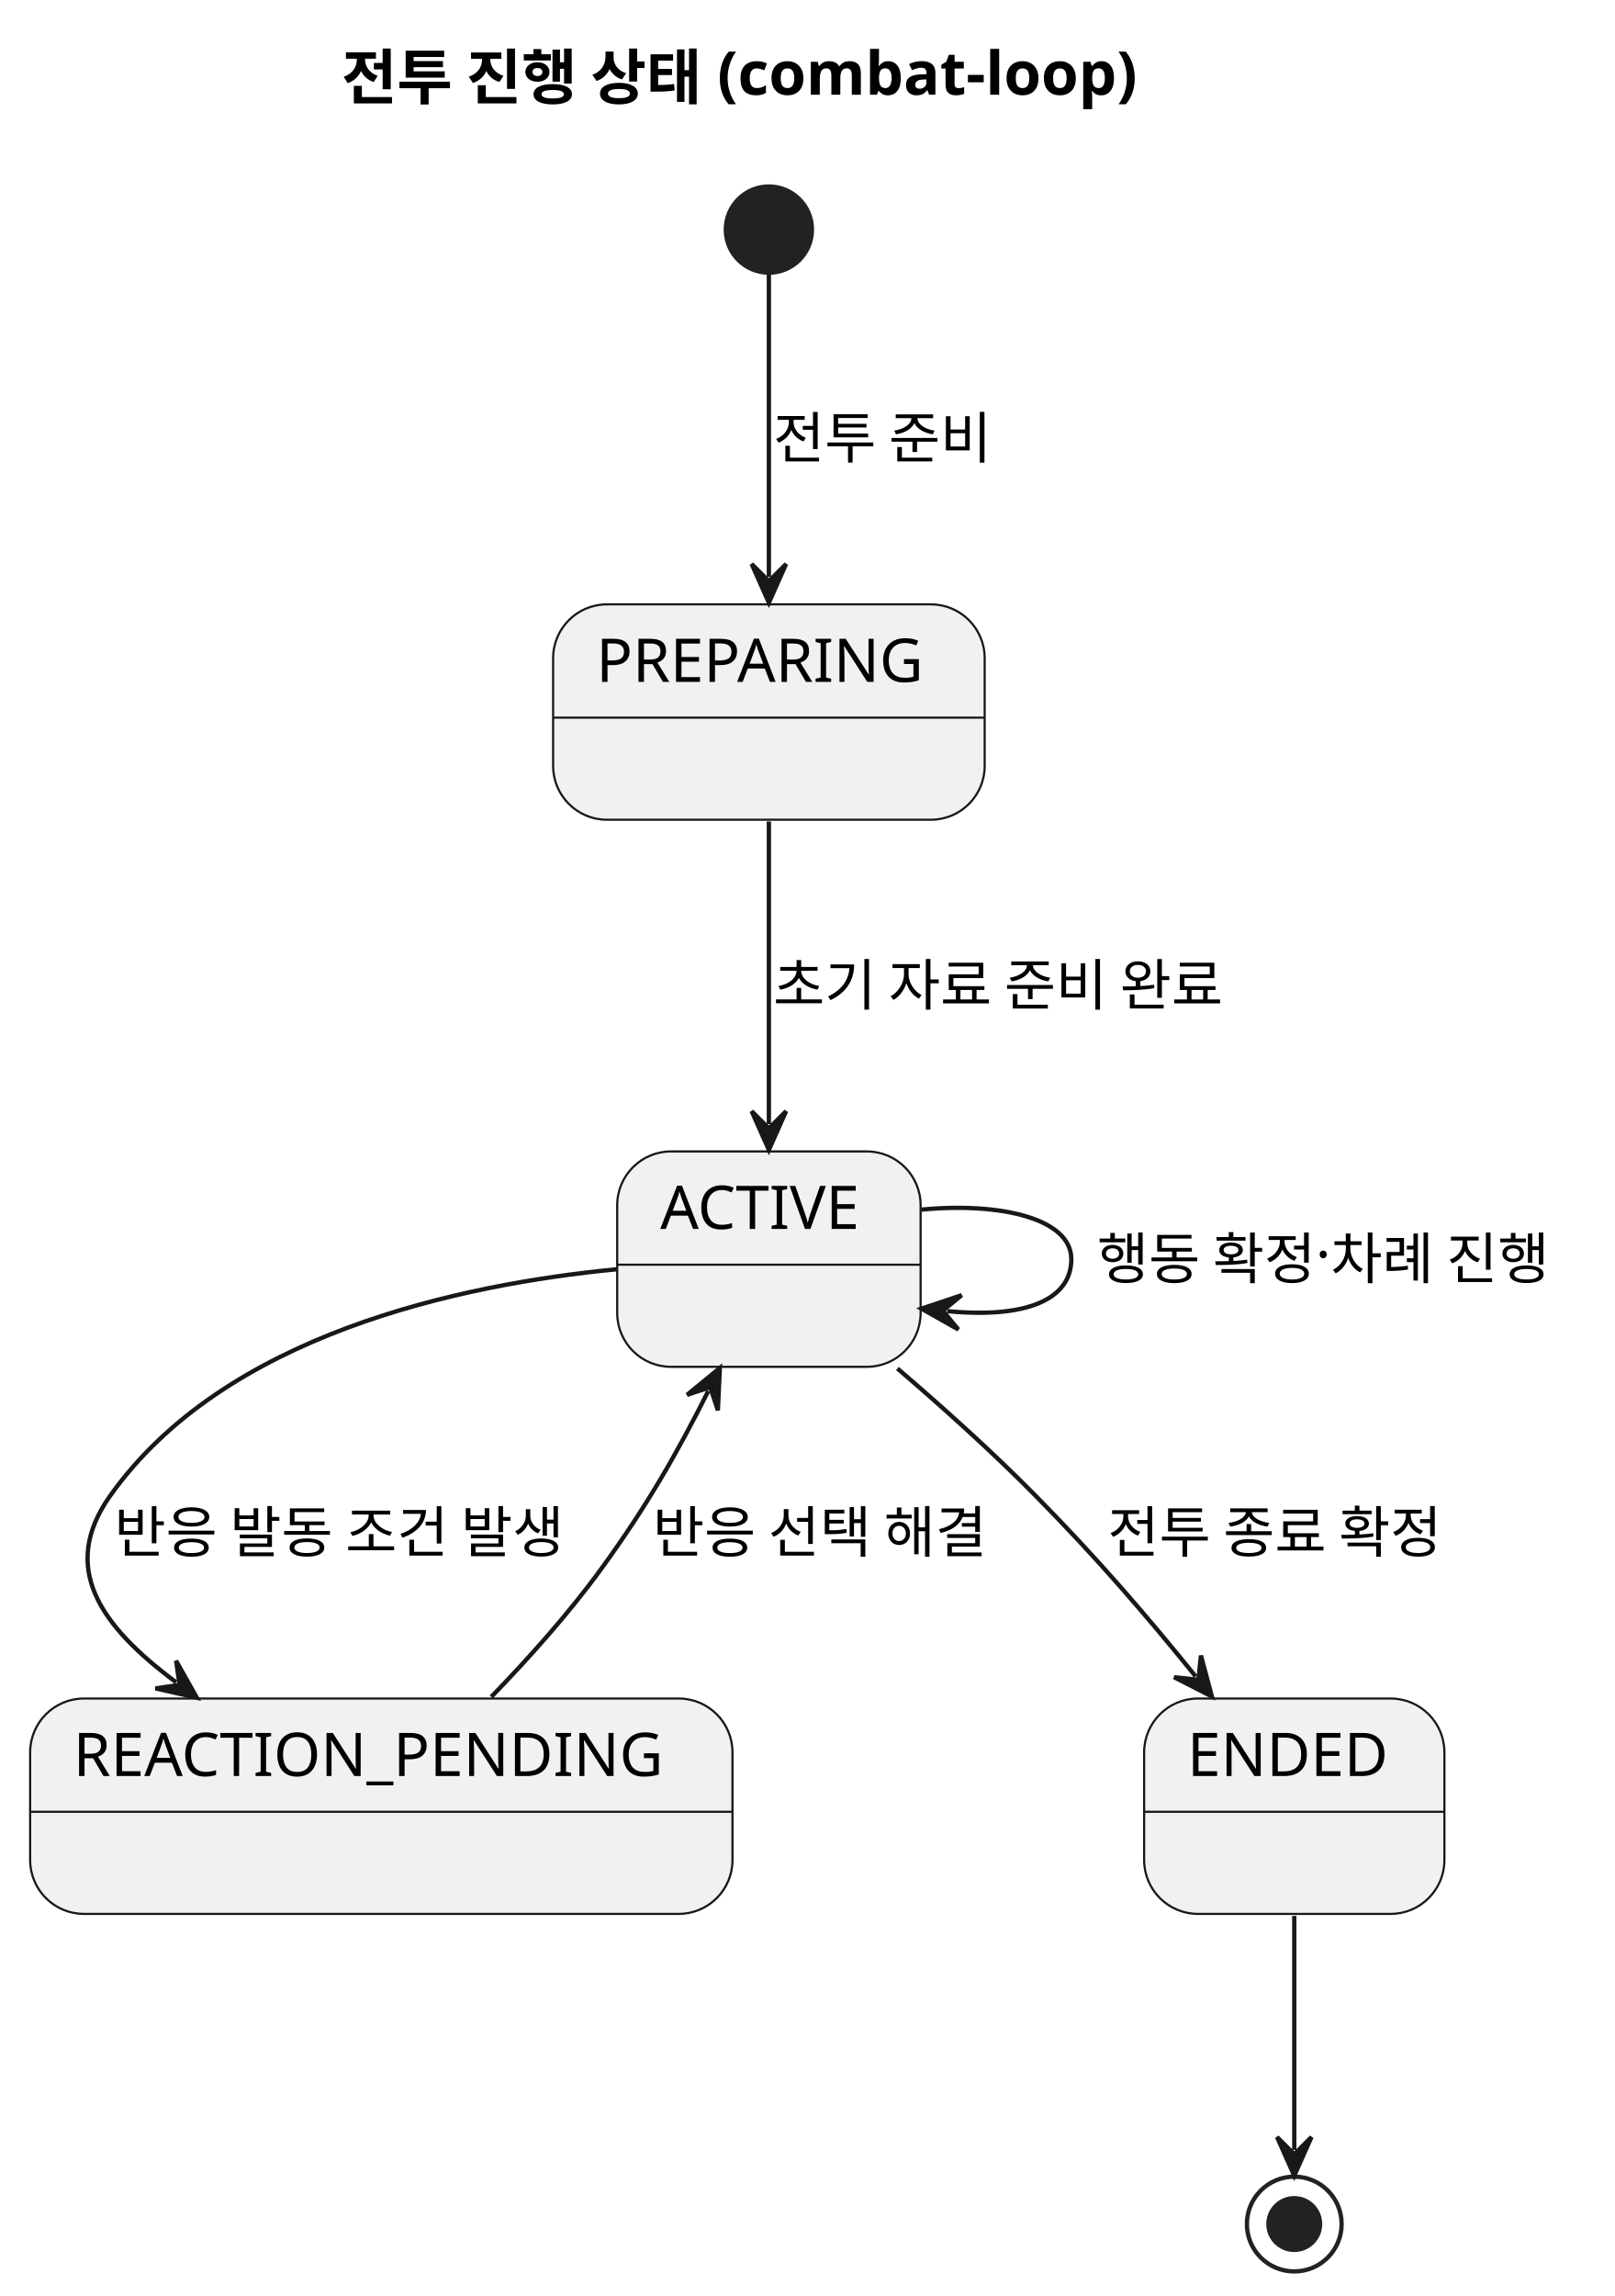
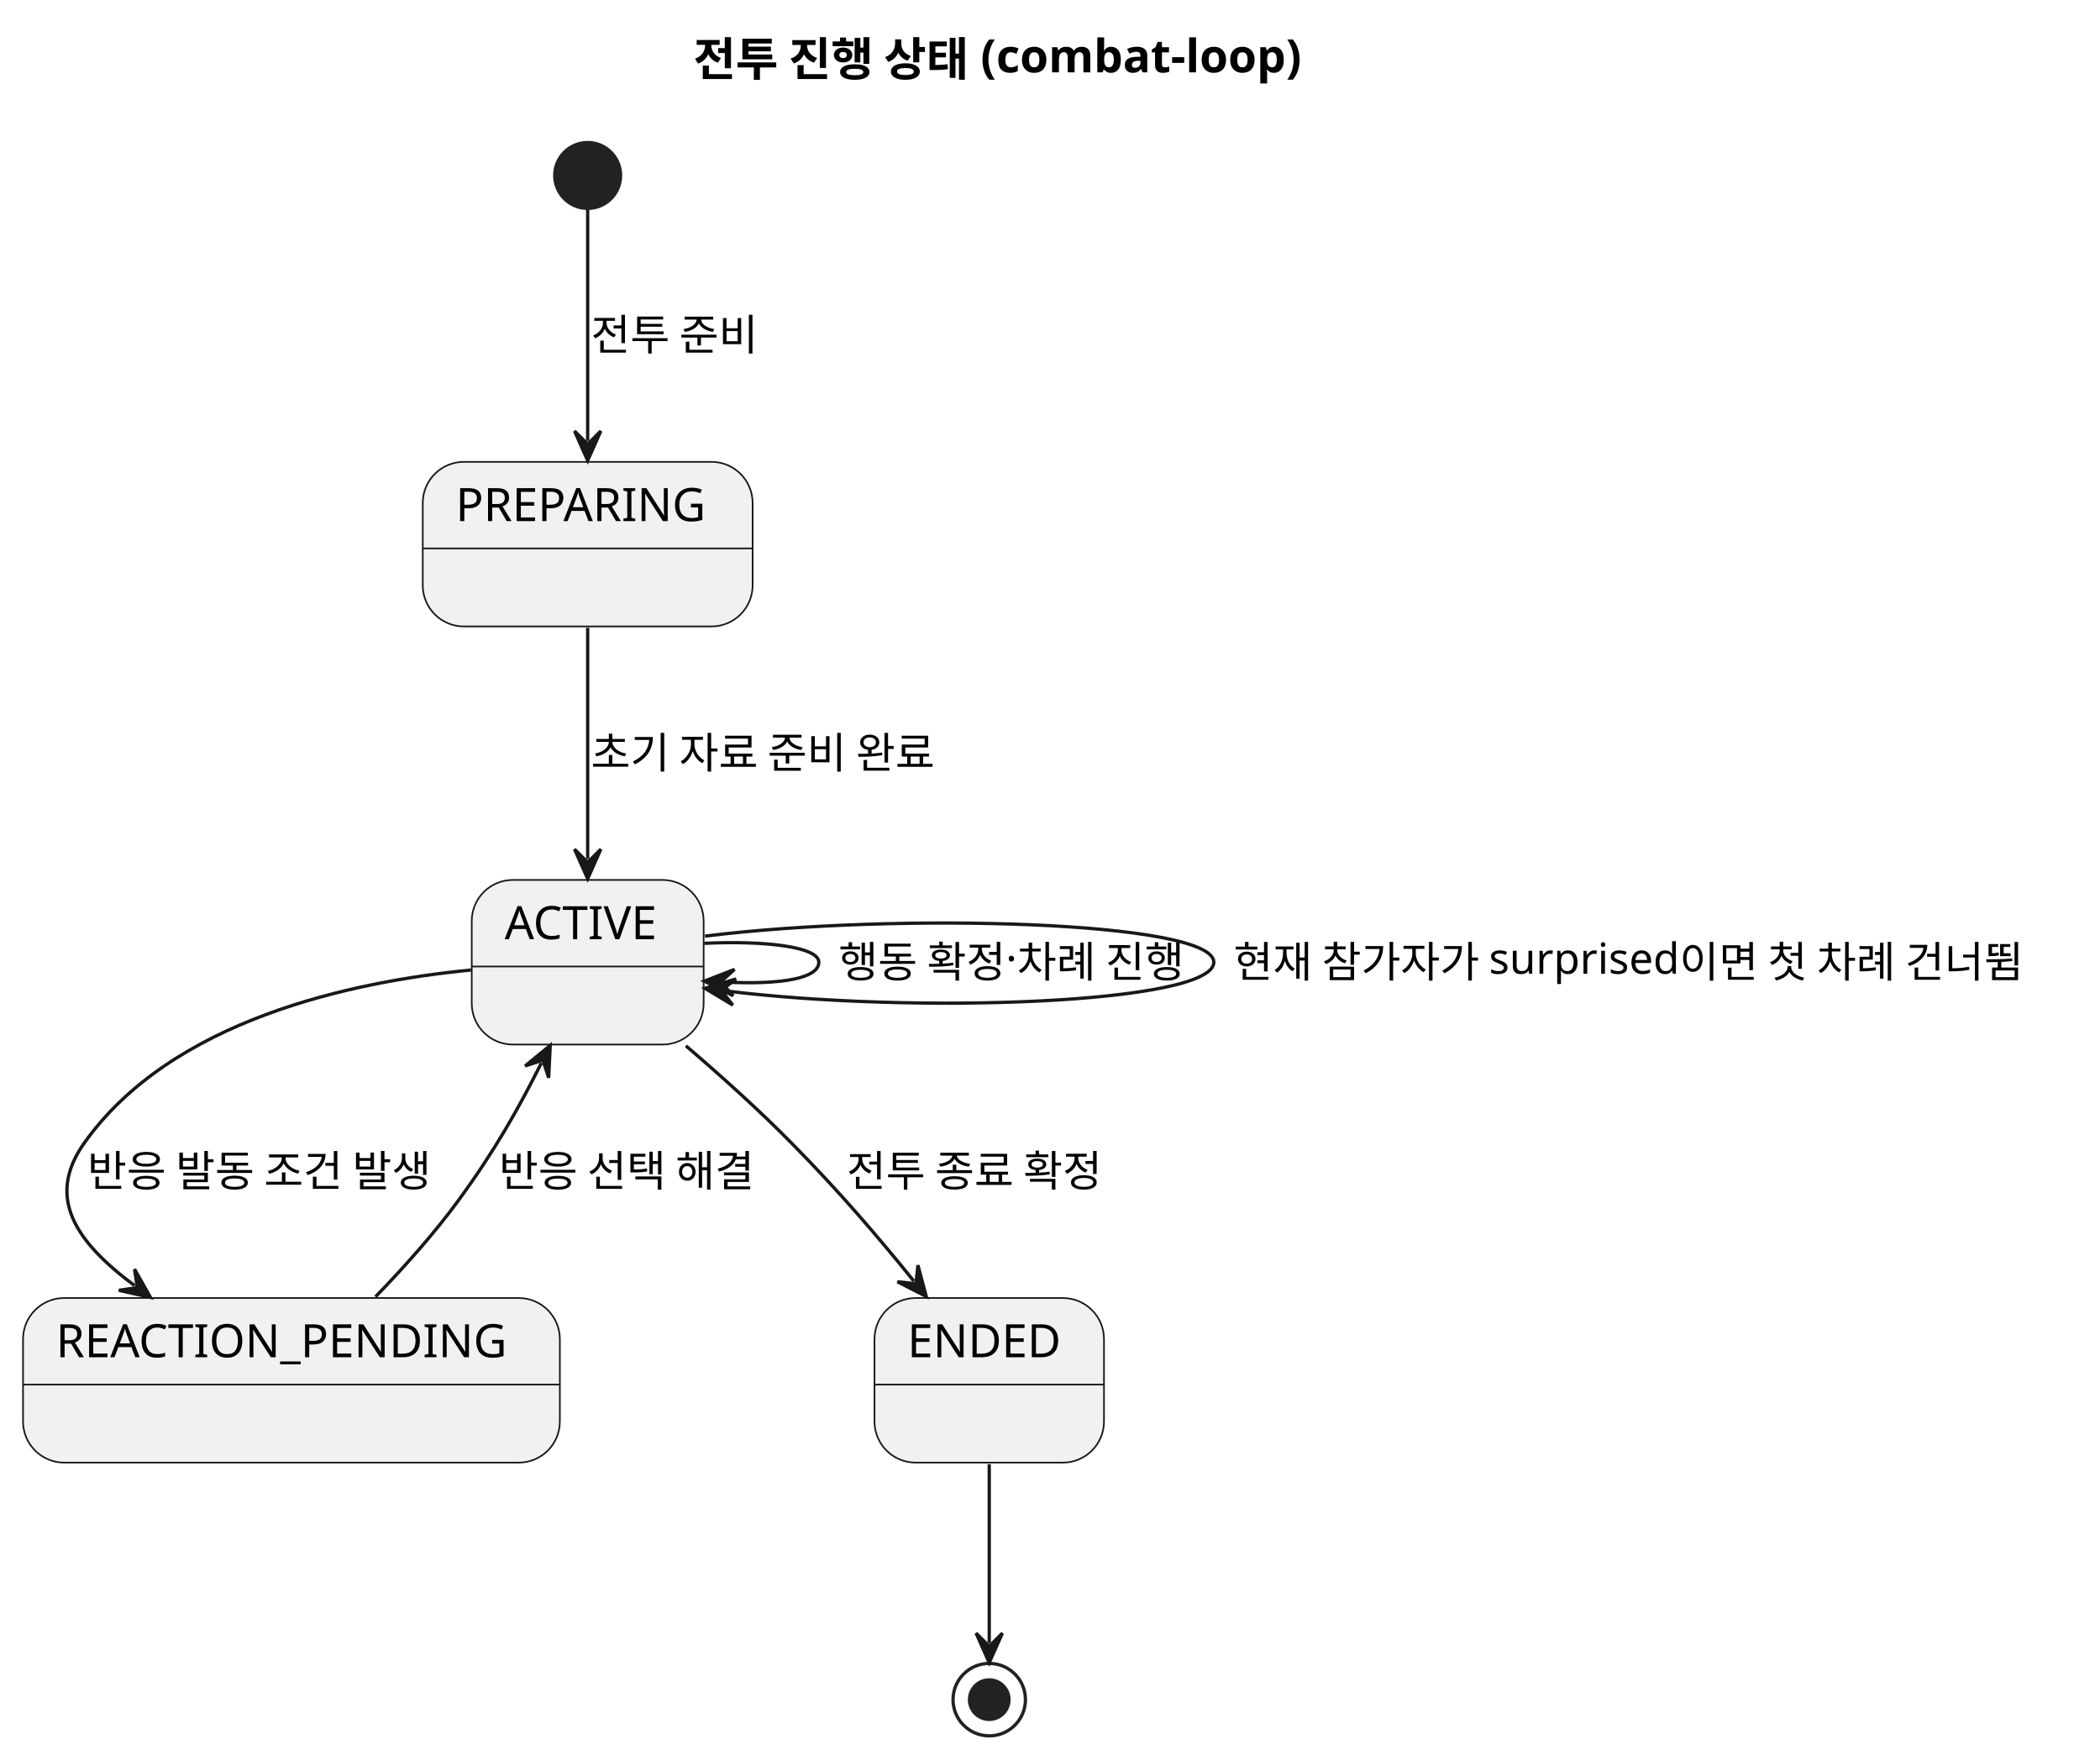
- <svg xmlns="http://www.w3.org/2000/svg" contentStyleType="text/css" height="533px" preserveAspectRatio="none" style="width:375px;height:533px;background:#FFFFFF;" version="1.1" viewBox="0 0 375 533" width="375px" zoomAndPan="magnify">
+ <svg xmlns="http://www.w3.org/2000/svg" contentStyleType="text/css" height="533px" preserveAspectRatio="none" style="width:638px;height:533px;background:#FFFFFF;" version="1.1" viewBox="0 0 638 533" width="638px" zoomAndPan="magnify">
  <defs />
  <g>
-     <text fill="#000000" font-family="sans-serif" font-size="14" font-weight="bold" lengthAdjust="spacing" textLength="203.232" x="79.308" y="22.995">전투 진행 상태 (combat-loop)</text>
+     <text fill="#000000" font-family="sans-serif" font-size="14" font-weight="bold" lengthAdjust="spacing" textLength="203.232" x="210.654" y="22.995">전투 진행 상태 (combat-loop)</text>
    <ellipse cx="178.54" cy="53.297" fill="#222222" rx="10" ry="10" style="stroke:#222222;stroke-width:1.0;" />
    <g id="PREPARING">
      <rect fill="#F1F1F1" height="50" rx="12.5" ry="12.5" style="stroke:#181818;stroke-width:0.5;" width="100.213" x="128.44" y="140.297" />
      <line style="stroke:#181818;stroke-width:0.5;" x1="128.44" x2="228.653" y1="166.594" y2="166.594" />
      <text fill="#000000" font-family="sans-serif" font-size="14" lengthAdjust="spacing" textLength="80.213" x="138.44" y="158.292">PREPARING</text>
    </g>
    <g id="ACTIVE">
      <rect fill="#F1F1F1" height="50" rx="12.5" ry="12.5" style="stroke:#181818;stroke-width:0.5;" width="70.456" x="143.32" y="267.297" />
      <line style="stroke:#181818;stroke-width:0.5;" x1="143.32" x2="213.776" y1="293.594" y2="293.594" />
      <text fill="#000000" font-family="sans-serif" font-size="14" lengthAdjust="spacing" textLength="50.456" x="153.32" y="285.292">ACTIVE</text>
    </g>
    <g id="REACTION_PENDING">
      <rect fill="#F1F1F1" height="50" rx="12.5" ry="12.5" style="stroke:#181818;stroke-width:0.5;" width="163.09" x="7" y="394.297" />
      <line style="stroke:#181818;stroke-width:0.5;" x1="7" x2="170.09" y1="420.594" y2="420.594" />
      <text fill="#000000" font-family="sans-serif" font-size="14" lengthAdjust="spacing" textLength="143.09" x="17" y="412.292">REACTION_PENDING</text>
    </g>
    <g id="ENDED">
      <rect fill="#F1F1F1" height="50" rx="12.5" ry="12.5" style="stroke:#181818;stroke-width:0.5;" width="69.725" x="265.68" y="394.297" />
      <line style="stroke:#181818;stroke-width:0.5;" x1="265.68" x2="335.405" y1="420.594" y2="420.594" />
      <text fill="#000000" font-family="sans-serif" font-size="14" lengthAdjust="spacing" textLength="49.725" x="275.68" y="412.292">ENDED</text>
    </g>
    <ellipse cx="300.54" cy="516.297" fill="none" rx="11" ry="11" style="stroke:#222222;stroke-width:1.0;" />
    <ellipse cx="300.54" cy="516.297" fill="#222222" rx="6" ry="6" style="stroke:#222222;stroke-width:1.0;" />
    <g id="link_*start*_PREPARING">
      <path d="M178.54,63.677 C178.54,80.407 178.54,109.887 178.54,133.927 " fill="none" id="*start*-to-PREPARING" style="stroke:#181818;stroke-width:1.0;" />
      <polygon fill="#181818" points="178.54,139.927,182.54,130.927,178.54,134.927,174.54,130.927,178.54,139.927" style="stroke:#181818;stroke-width:1.0;" />
      <text fill="#000000" font-family="sans-serif" font-size="13" lengthAdjust="spacing" textLength="51.972" x="179.54" y="106.364">전투 준비</text>
    </g>
    <g id="link_PREPARING_ACTIVE">
      <path d="M178.54,190.697 C178.54,212.717 178.54,238.957 178.54,260.957 " fill="none" id="PREPARING-to-ACTIVE" style="stroke:#181818;stroke-width:1.0;" />
      <polygon fill="#181818" points="178.54,266.957,182.54,257.957,178.54,261.957,174.54,257.957,178.54,266.957" style="stroke:#181818;stroke-width:1.0;" />
      <text fill="#000000" font-family="sans-serif" font-size="13" lengthAdjust="spacing" textLength="108.077" x="179.54" y="233.364">초기 자료 준비 완료</text>
    </g>
    <g id="link_ACTIVE_REACTION_PENDING">
      <path d="M143.14,294.657 C106.84,298.167 52.06,309.817 25.54,347.297 C13.84,363.847 23.106,377.296 40.906,390.536 " fill="none" id="ACTIVE-to-REACTION_PENDING" style="stroke:#181818;stroke-width:1.0;" />
      <polygon fill="#181818" points="45.72,394.117,40.886,385.536,41.708,391.133,36.111,391.955,45.72,394.117" style="stroke:#181818;stroke-width:1.0;" />
      <text fill="#000000" font-family="sans-serif" font-size="13" lengthAdjust="spacing" textLength="108.077" x="26.54" y="360.364">반응 발동 조건 발생</text>
    </g>
    <g id="link_REACTION_PENDING_ACTIVE">
      <path d="M114.08,393.917 C122.7,385.027 132.03,374.617 139.54,364.297 C150.23,349.637 157.358,337.079 164.468,322.919 " fill="none" id="REACTION_PENDING-to-ACTIVE" style="stroke:#181818;stroke-width:1.0;" />
      <polygon fill="#181818" points="167.16,317.557,159.547,323.805,164.916,322.025,166.696,327.395,167.16,317.557" style="stroke:#181818;stroke-width:1.0;" />
      <text fill="#000000" font-family="sans-serif" font-size="13" lengthAdjust="spacing" textLength="80.025" x="151.58" y="360.364">반응 선택 해결</text>
    </g>
    <g id="link_ACTIVE_ACTIVE">
-       <path d="M213.96,280.807 C232.27,279.047 248.77,282.867 248.77,292.297 C248.77,301.727 238.242,306.134 219.932,304.364 " fill="none" id="ACTIVE-to-ACTIVE" style="stroke:#181818;stroke-width:1.0;" />
-       <polygon fill="#181818" points="213.96,303.787,222.533,308.634,218.937,304.268,223.303,300.671,213.96,303.787" style="stroke:#181818;stroke-width:1.0;" />
+       <path d="M213.96,286.557 C232.27,285.667 248.77,287.587 248.77,292.297 C248.77,297.007 238.263,299.218 219.953,298.328 " fill="none" id="ACTIVE-to-ACTIVE" style="stroke:#181818;stroke-width:1.0;" />
+       <polygon fill="#181818" points="213.96,298.037,222.755,302.469,218.954,298.28,223.144,294.478,213.96,298.037" style="stroke:#181818;stroke-width:1.0;" />
      <text fill="#000000" font-family="sans-serif" font-size="13" lengthAdjust="spacing" textLength="108.077" x="254.77" y="296.864">행동 확정·차례 진행</text>
+     </g>
+     <g id="link_ACTIVE_ACTIVE">
+       <path d="M214.19,284.367 C272.17,277.127 368.77,279.767 368.77,292.297 C368.77,304.827 278.124,308.21 220.144,300.97 " fill="none" id="ACTIVE-to-ACTIVE-1" style="stroke:#181818;stroke-width:1.0;" />
+       <polygon fill="#181818" points="214.19,300.227,222.625,305.311,219.151,300.846,223.616,297.373,214.19,300.227" style="stroke:#181818;stroke-width:1.0;" />
+       <text fill="#000000" font-family="sans-serif" font-size="13" lengthAdjust="spacing" textLength="250.77" x="374.77" y="296.864">현재 참가자가 surprised이면 첫 차례 건너뜀</text>
    </g>
    <g id="link_ACTIVE_ENDED">
      <path d="M208.39,317.687 C218.88,326.667 230.53,337.127 240.54,347.297 C255.04,362.017 266.267,375.102 277.647,389.172 " fill="none" id="ACTIVE-to-ENDED" style="stroke:#181818;stroke-width:1.0;" />
      <polygon fill="#181818" points="281.42,393.837,278.87,384.324,278.276,389.949,272.65,389.355,281.42,393.837" style="stroke:#181818;stroke-width:1.0;" />
      <text fill="#000000" font-family="sans-serif" font-size="13" lengthAdjust="spacing" textLength="80.025" x="257.21" y="360.364">전투 종료 확정</text>
    </g>
    <g id="link_ENDED_*end*">
      <path d="M300.54,444.757 C300.54,464.337 300.54,484.787 300.54,499.097 " fill="none" id="ENDED-to-*end*" style="stroke:#181818;stroke-width:1.0;" />
      <polygon fill="#181818" points="300.54,505.097,304.54,496.097,300.54,500.097,296.54,496.097,300.54,505.097" style="stroke:#181818;stroke-width:1.0;" />
    </g>
  </g>
</svg>
